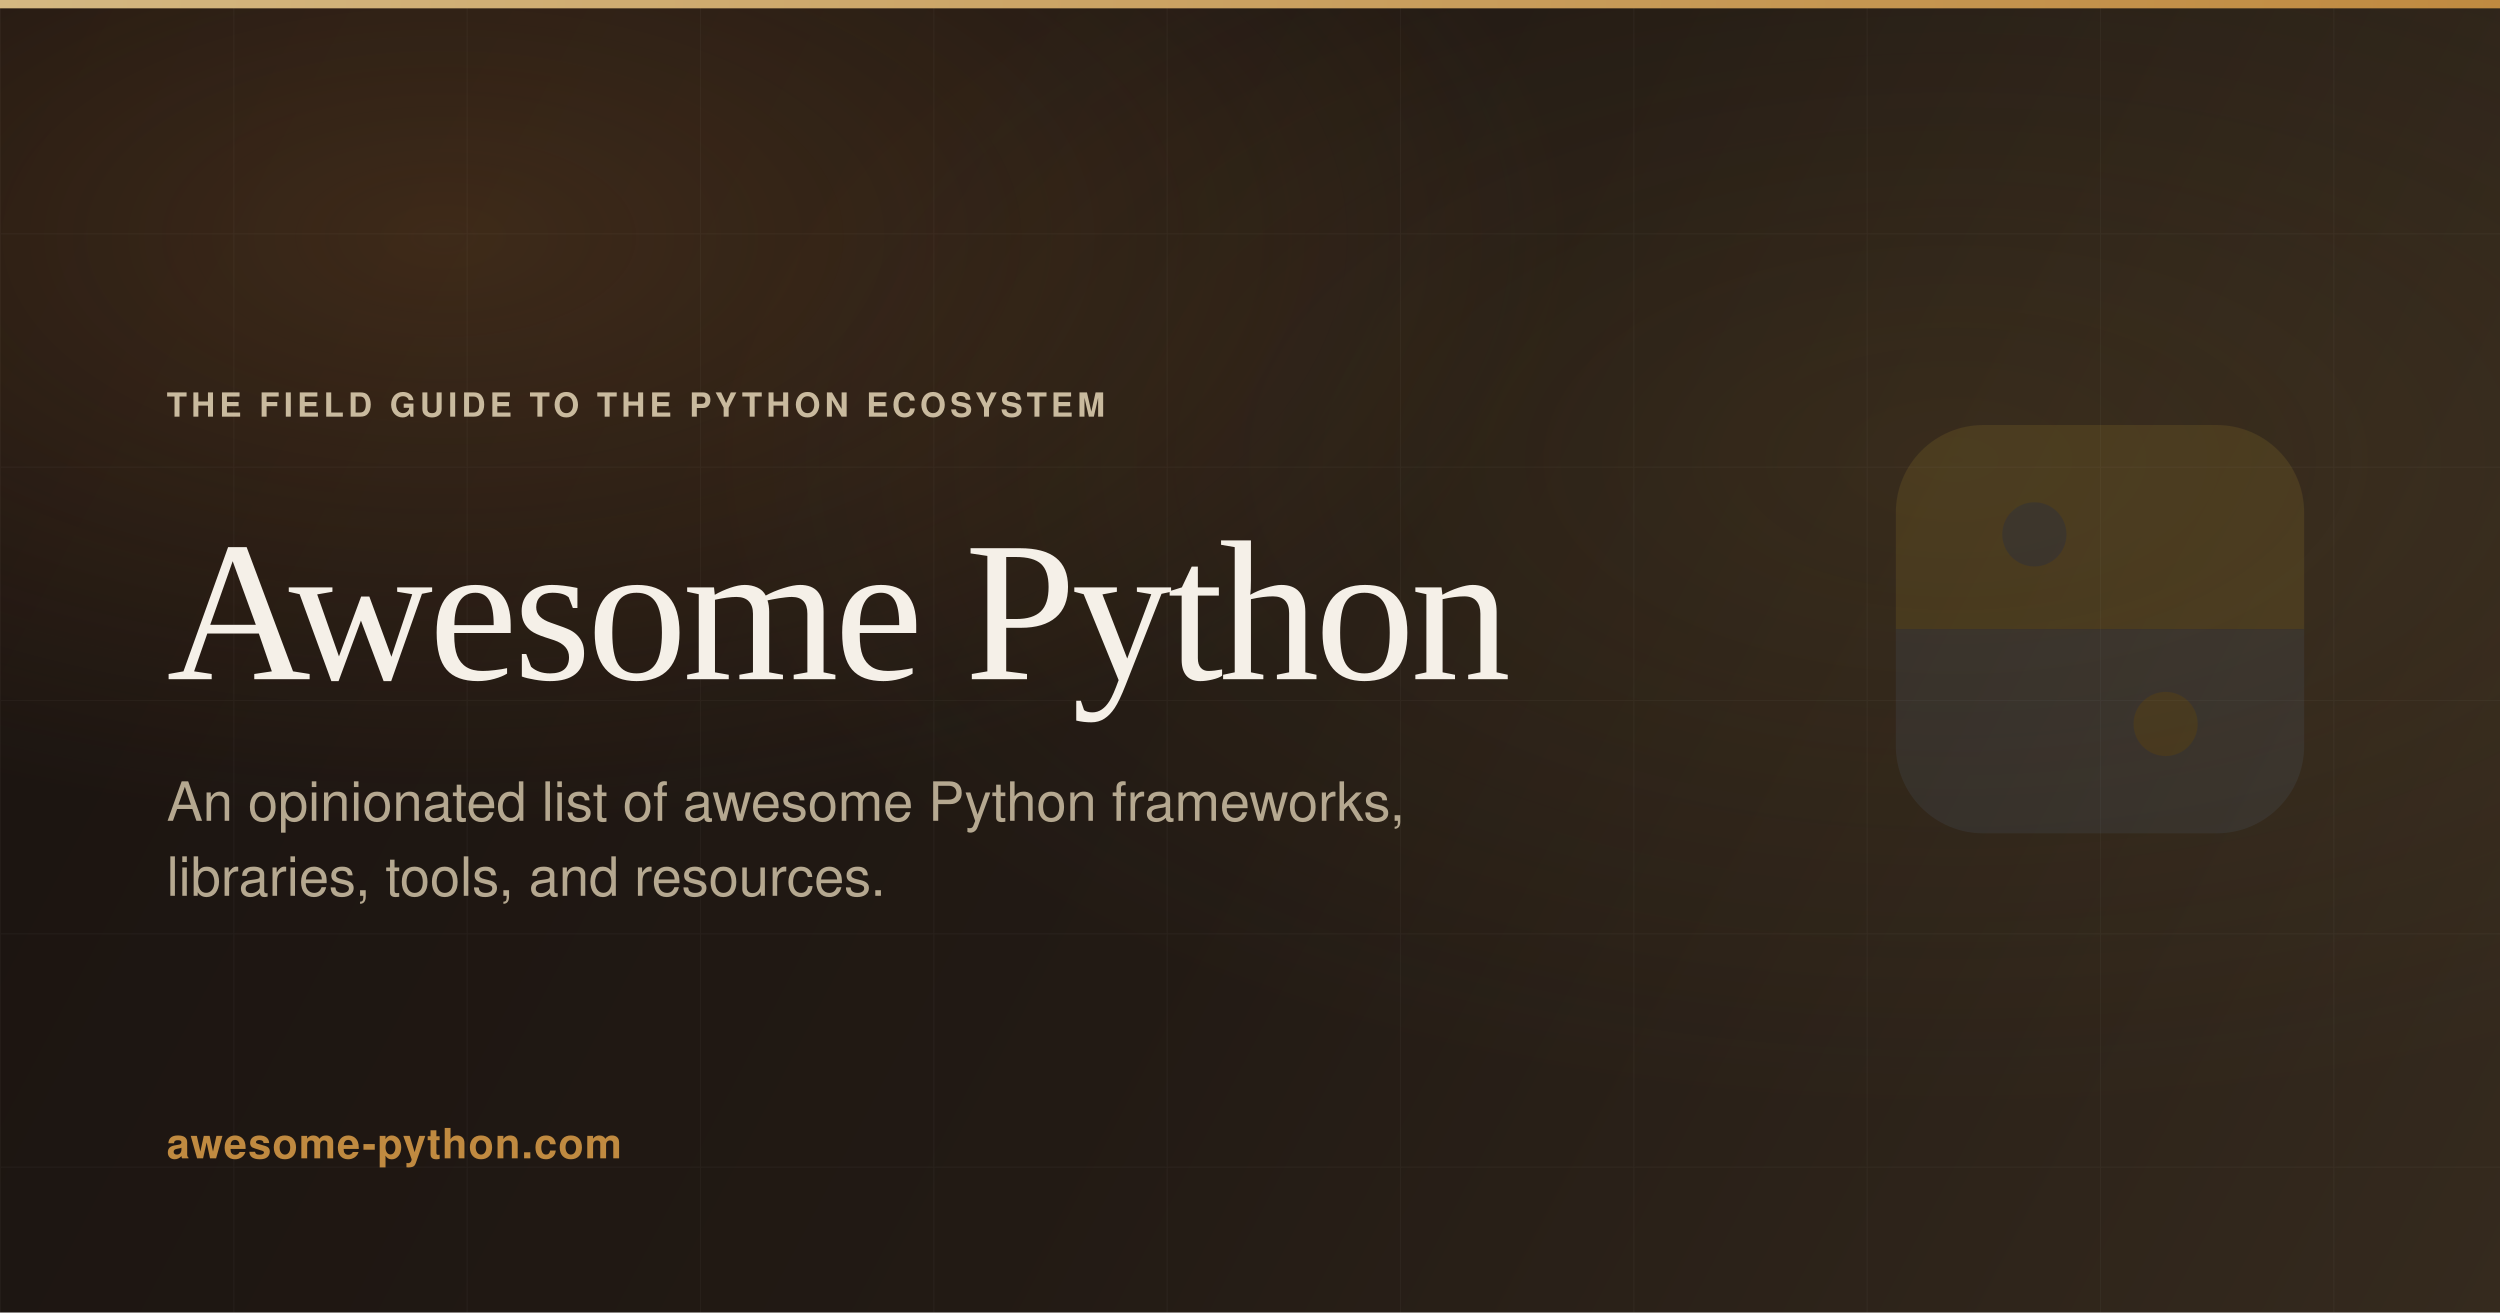
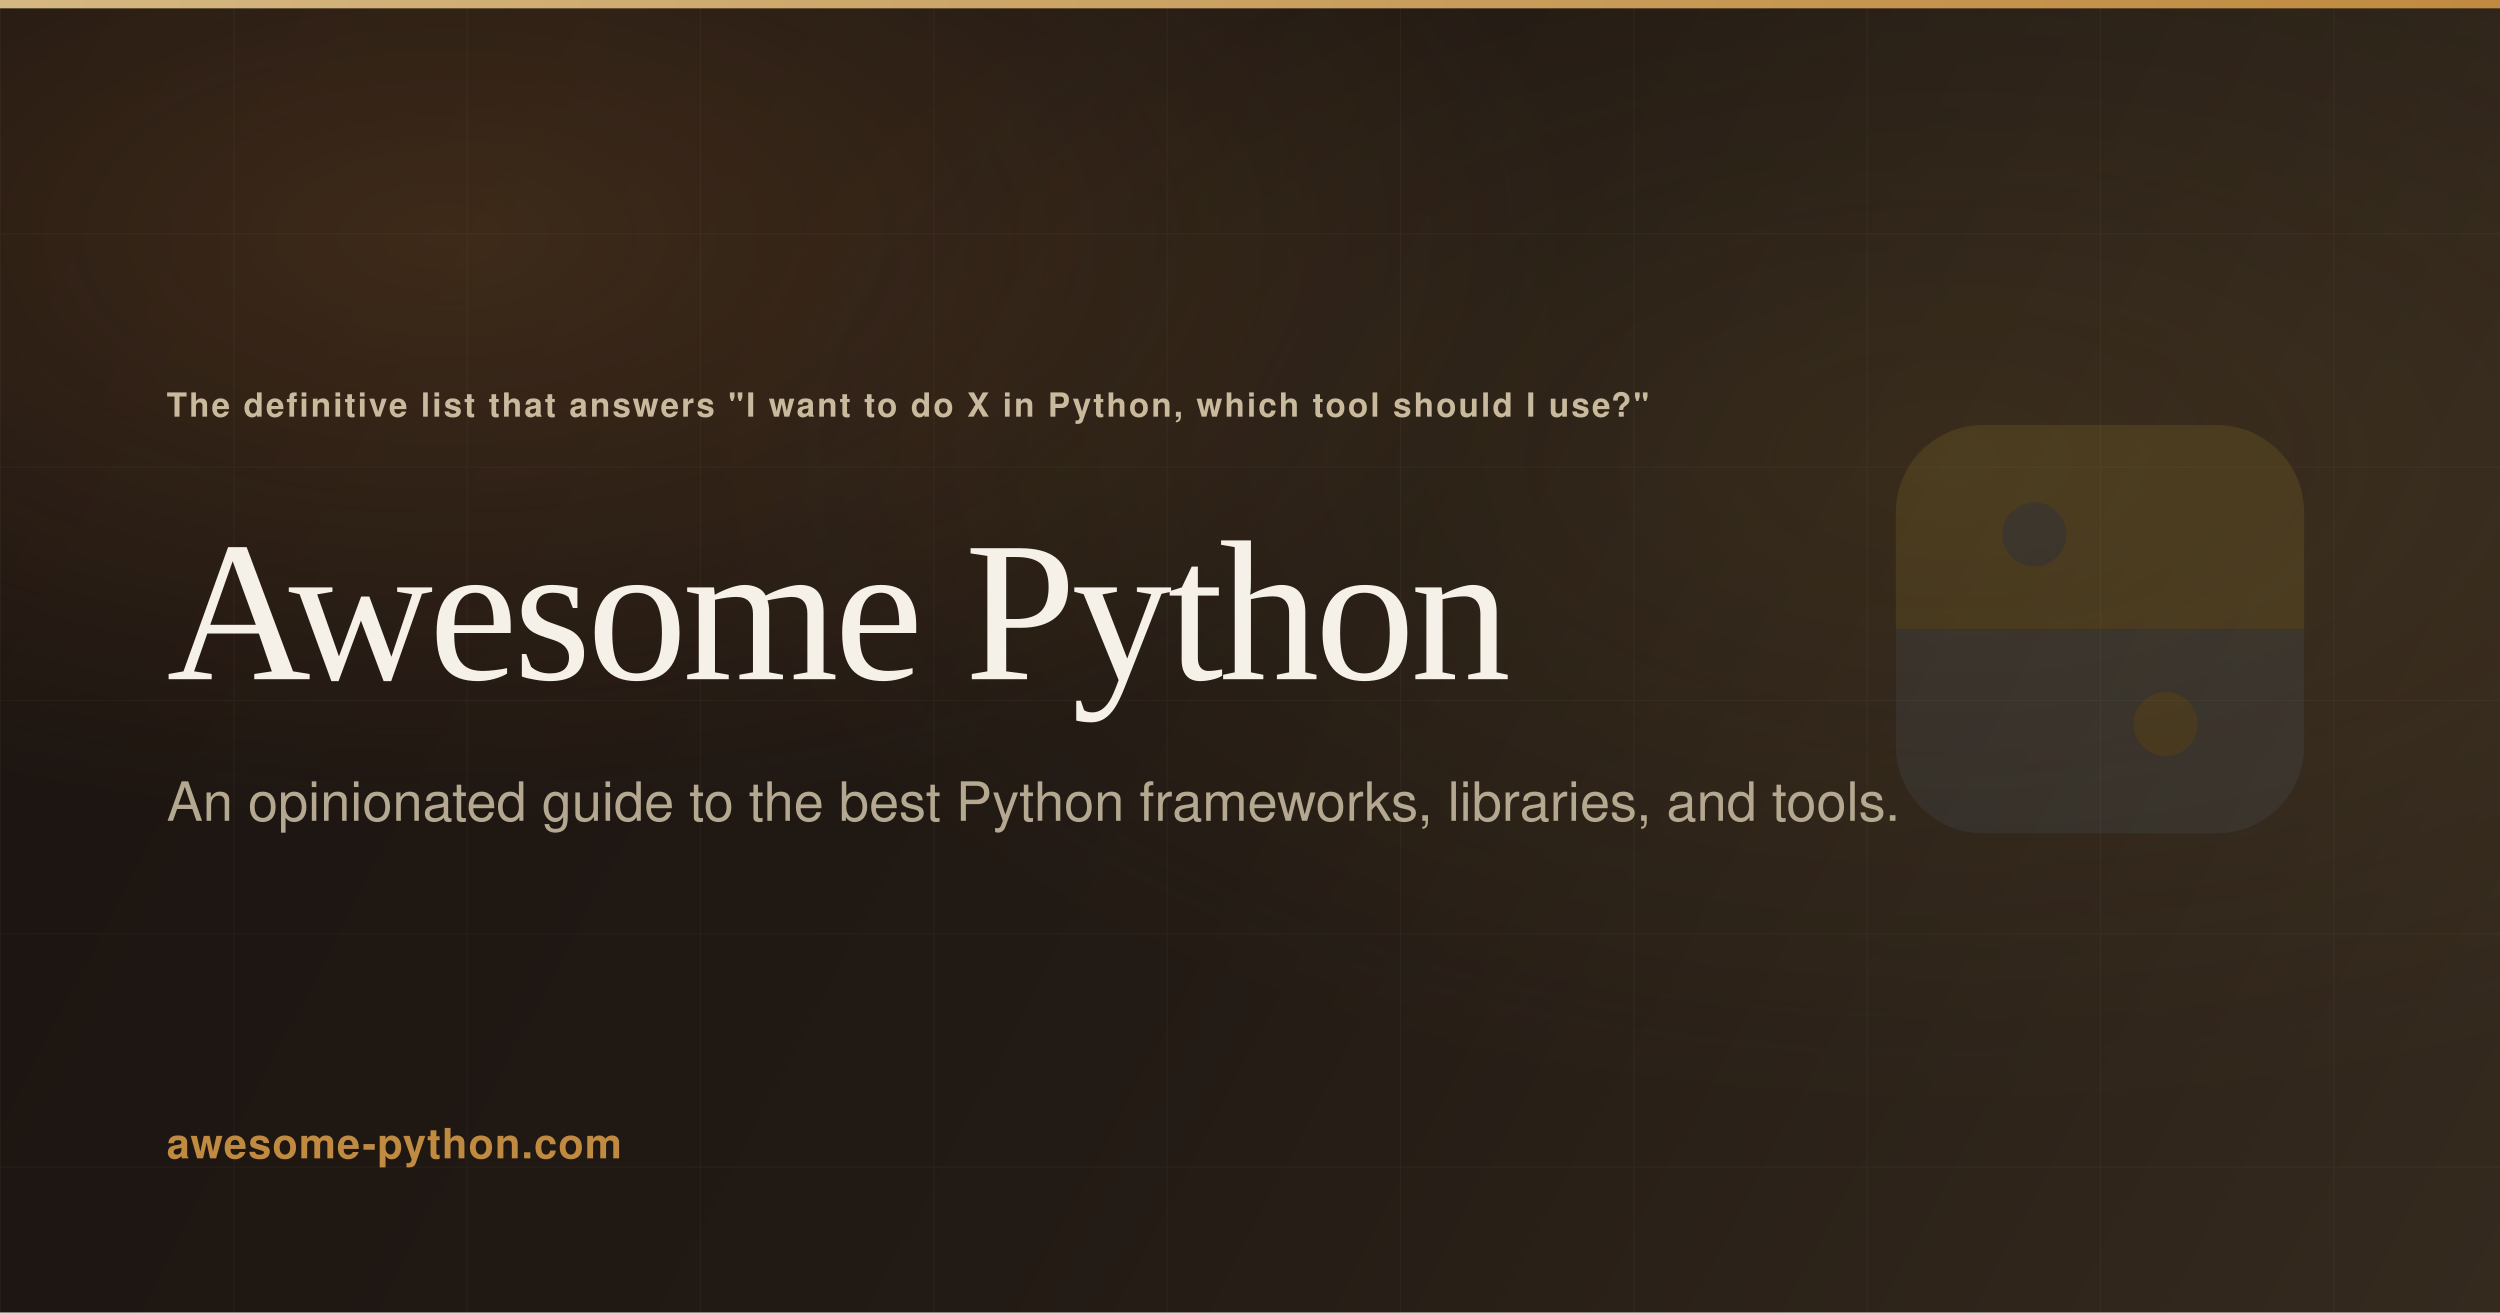
<svg xmlns="http://www.w3.org/2000/svg" width="1200" height="630" viewBox="0 0 1200 630">
  <defs>
    <linearGradient id="bg" x1="0" y1="0" x2="1200" y2="630" gradientUnits="userSpaceOnUse">
      <stop offset="0%" stop-color="#1a1310" />
      <stop offset="52%" stop-color="#221a14" />
      <stop offset="100%" stop-color="#352a1e" />
    </linearGradient>
    <radialGradient id="w1" cx="0.18" cy="0.18" r="0.45">
      <stop offset="0%" stop-color="#8b5a2b" stop-opacity="0.30" />
      <stop offset="100%" stop-color="#8b5a2b" stop-opacity="0" />
    </radialGradient>
    <radialGradient id="w2" cx="0.78" cy="0.35" r="0.50">
      <stop offset="0%" stop-color="#9a7a3a" stop-opacity="0.14" />
      <stop offset="100%" stop-color="#9a7a3a" stop-opacity="0" />
    </radialGradient>
    <linearGradient id="gold" x1="0" y1="0" x2="1" y2="0">
      <stop offset="0%" stop-color="#d4b882" />
      <stop offset="100%" stop-color="#c08a40" />
    </linearGradient>
    <pattern id="grid" width="112" height="112" patternUnits="userSpaceOnUse">
      <path d="M0 112V0h112" fill="none" stroke="#ffffff" stroke-opacity="0.035" stroke-width="1" />
    </pattern>
  </defs>
  <rect width="1200" height="630" fill="url(#bg)" />
  <rect width="1200" height="630" fill="url(#w1)" />
  <rect width="1200" height="630" fill="url(#w2)" />
  <rect width="1200" height="630" fill="url(#grid)" />
  <rect width="1200" height="4" fill="url(#gold)" />
  <g transform="translate(896, 190) scale(7)" opacity="0.10">
    <path d="M8 2h16a6 6 0 0 1 6 6v8H2V8a6 6 0 0 1 6-6z" fill="#f0c73e" />
    <path d="M2 16h28v8a6 6 0 0 1-6 6H8a6 6 0 0 1-6-6z" fill="#6b93c4" />
    <circle cx="11.5" cy="9.5" r="2.2" fill="#6b93c4" />
    <circle cx="20.5" cy="22.5" r="2.2" fill="#f0c73e" />
  </g>
-   <text x="80" y="200" font-family="'Helvetica Neue', Helvetica, Arial, sans-serif" font-size="16" font-weight="700" fill="#c9ba9e" letter-spacing="2">THE FIELD GUIDE TO THE PYTHON ECOSYSTEM</text>
+   <text x="80" y="200" font-family="'Helvetica Neue', Helvetica, Arial, sans-serif" font-size="16" font-weight="700" fill="#c9ba9e" letter-spacing="1">The definitive list that answers "I want to do X in Python, which tool should I use?"</text>
  <text x="80" y="326" font-family="Georgia, 'Times New Roman', 'Palatino Linotype', serif" font-size="96" fill="#f5f0e8" letter-spacing="-2">Awesome Python</text>
-   <text x="80" y="394" font-family="'Helvetica Neue', Helvetica, Arial, sans-serif" font-size="26" fill="#b5a890">An opinionated list of awesome Python frameworks,</text>
-   <text x="80" y="430" font-family="'Helvetica Neue', Helvetica, Arial, sans-serif" font-size="26" fill="#b5a890">libraries, tools, and resources.</text>
+   <text x="80" y="394" font-family="'Helvetica Neue', Helvetica, Arial, sans-serif" font-size="26" fill="#b5a890">An opinionated guide to the best Python frameworks, libraries, and tools.</text>
  <text x="80" y="556" font-family="'Helvetica Neue', Helvetica, Arial, sans-serif" font-size="20" font-weight="700" fill="#c08a40" letter-spacing="0.5">awesome-python.com</text>
</svg>
